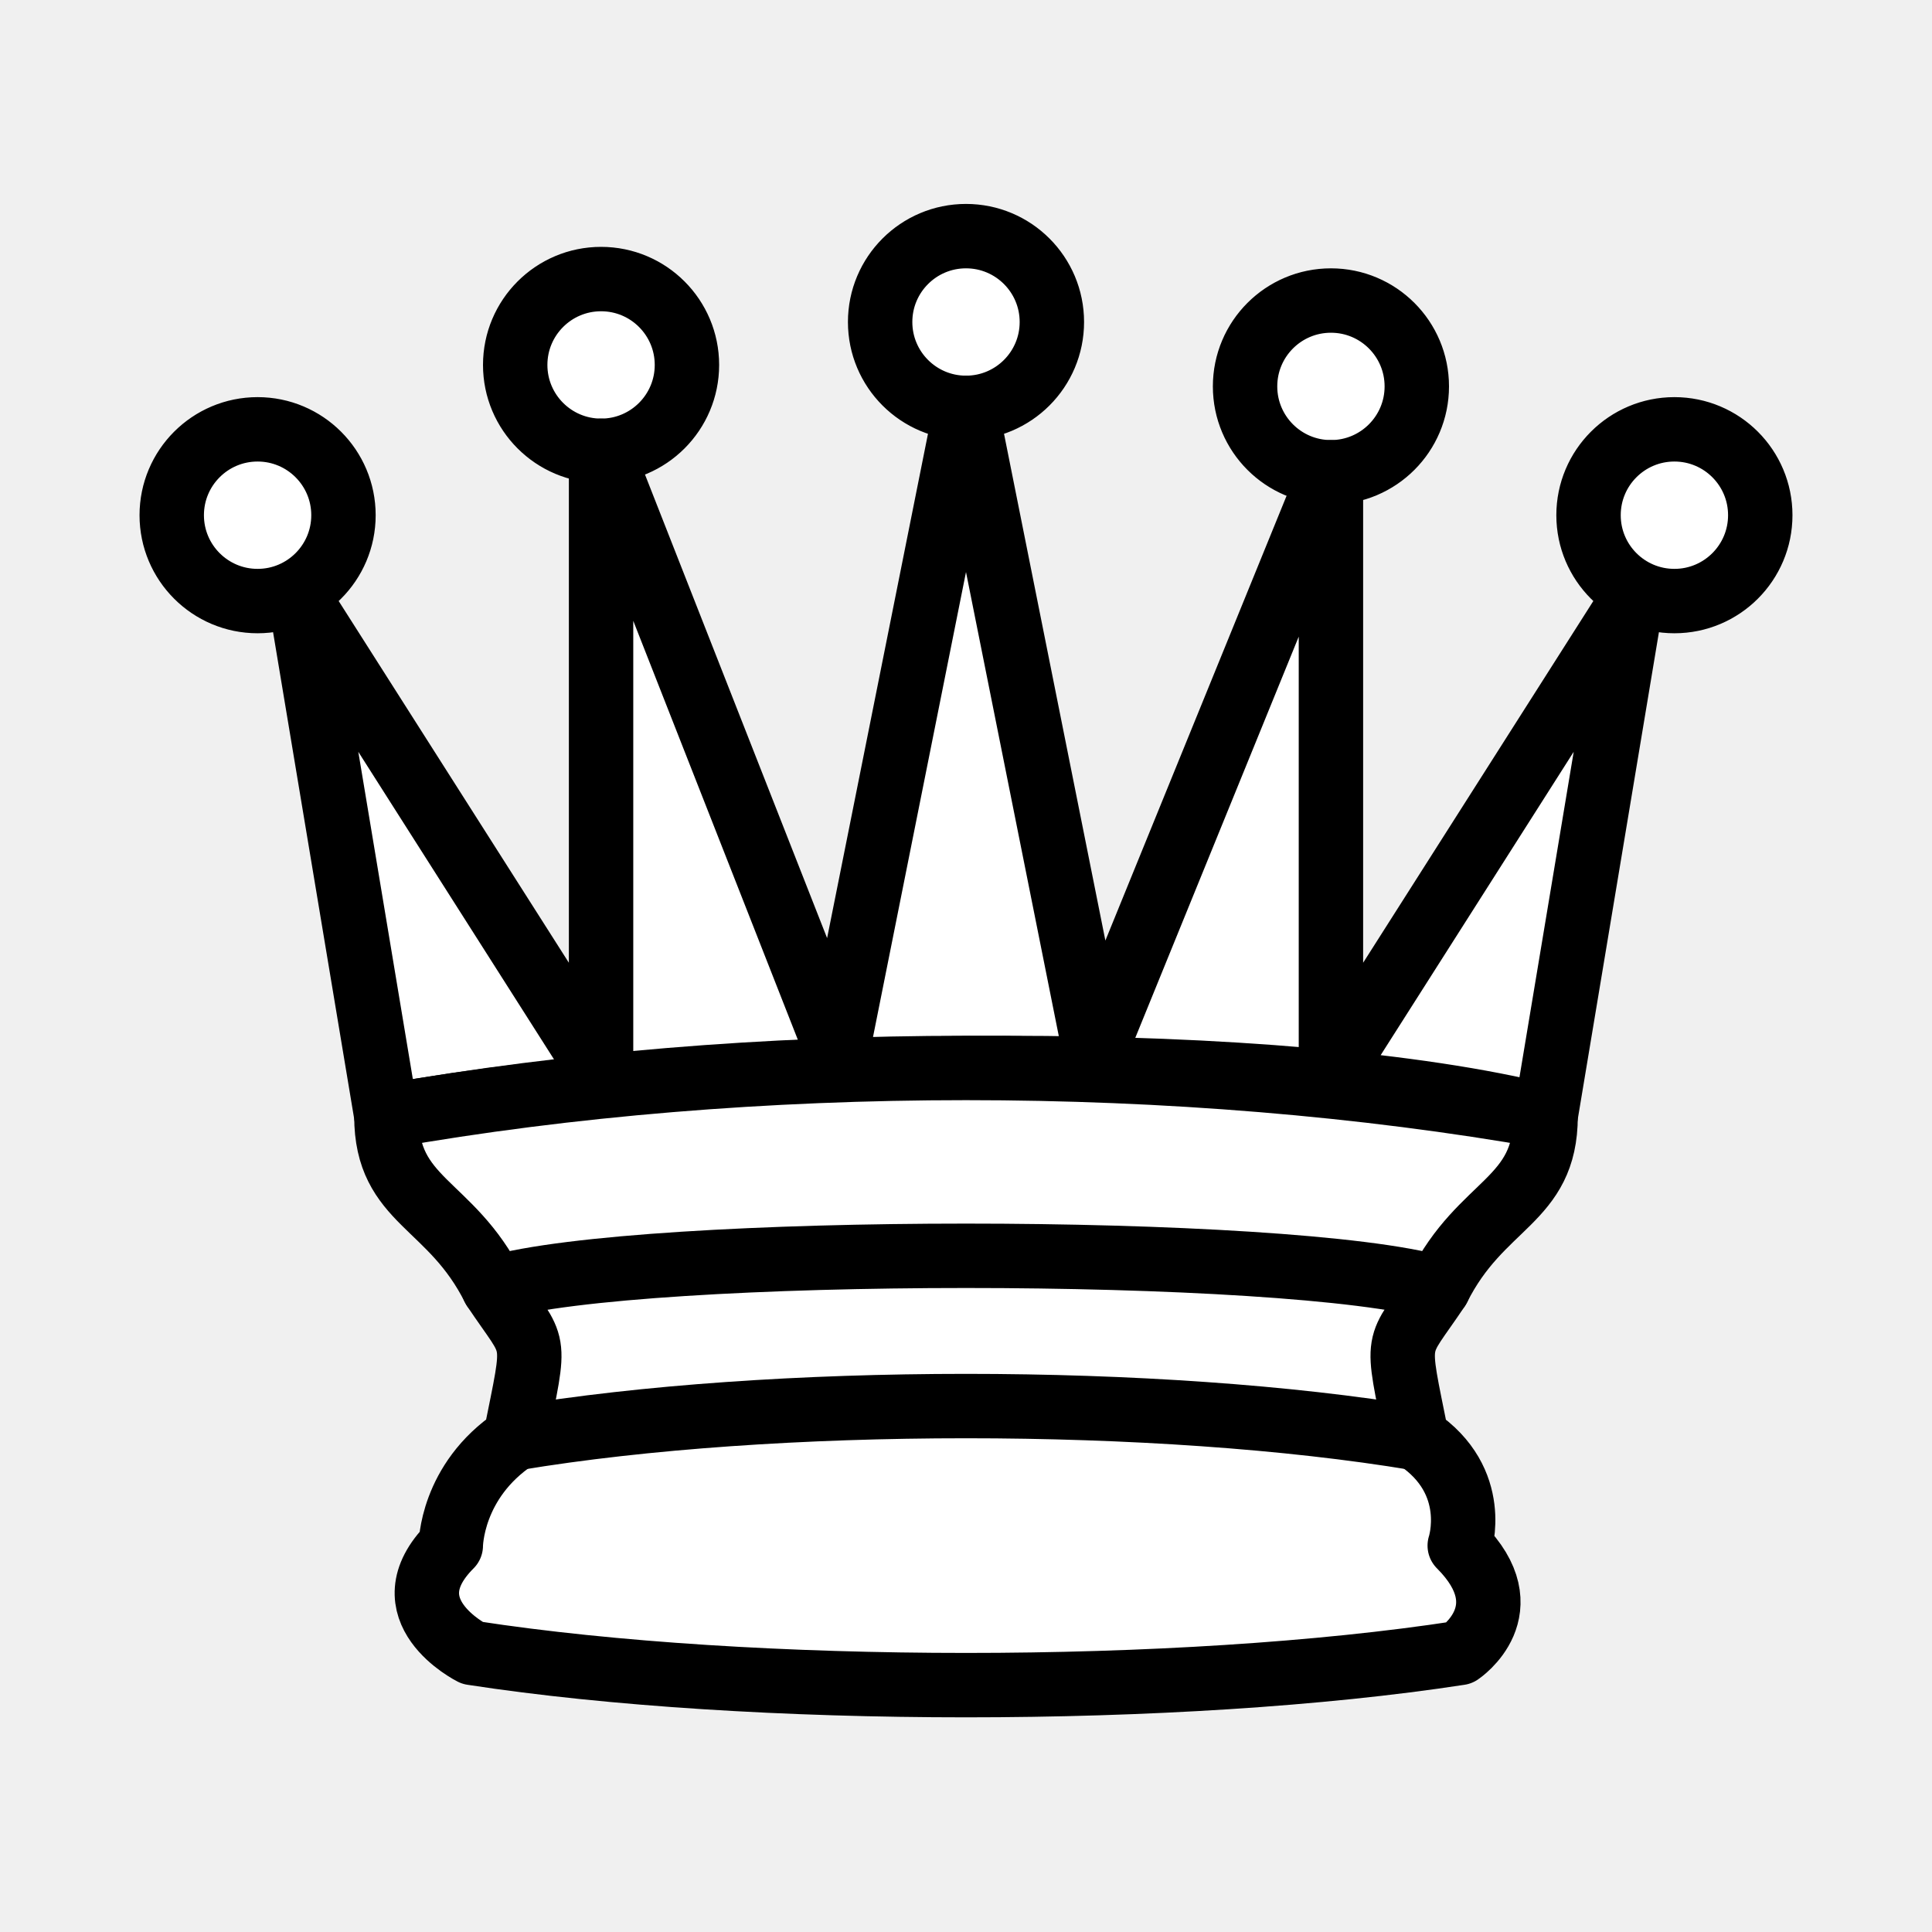
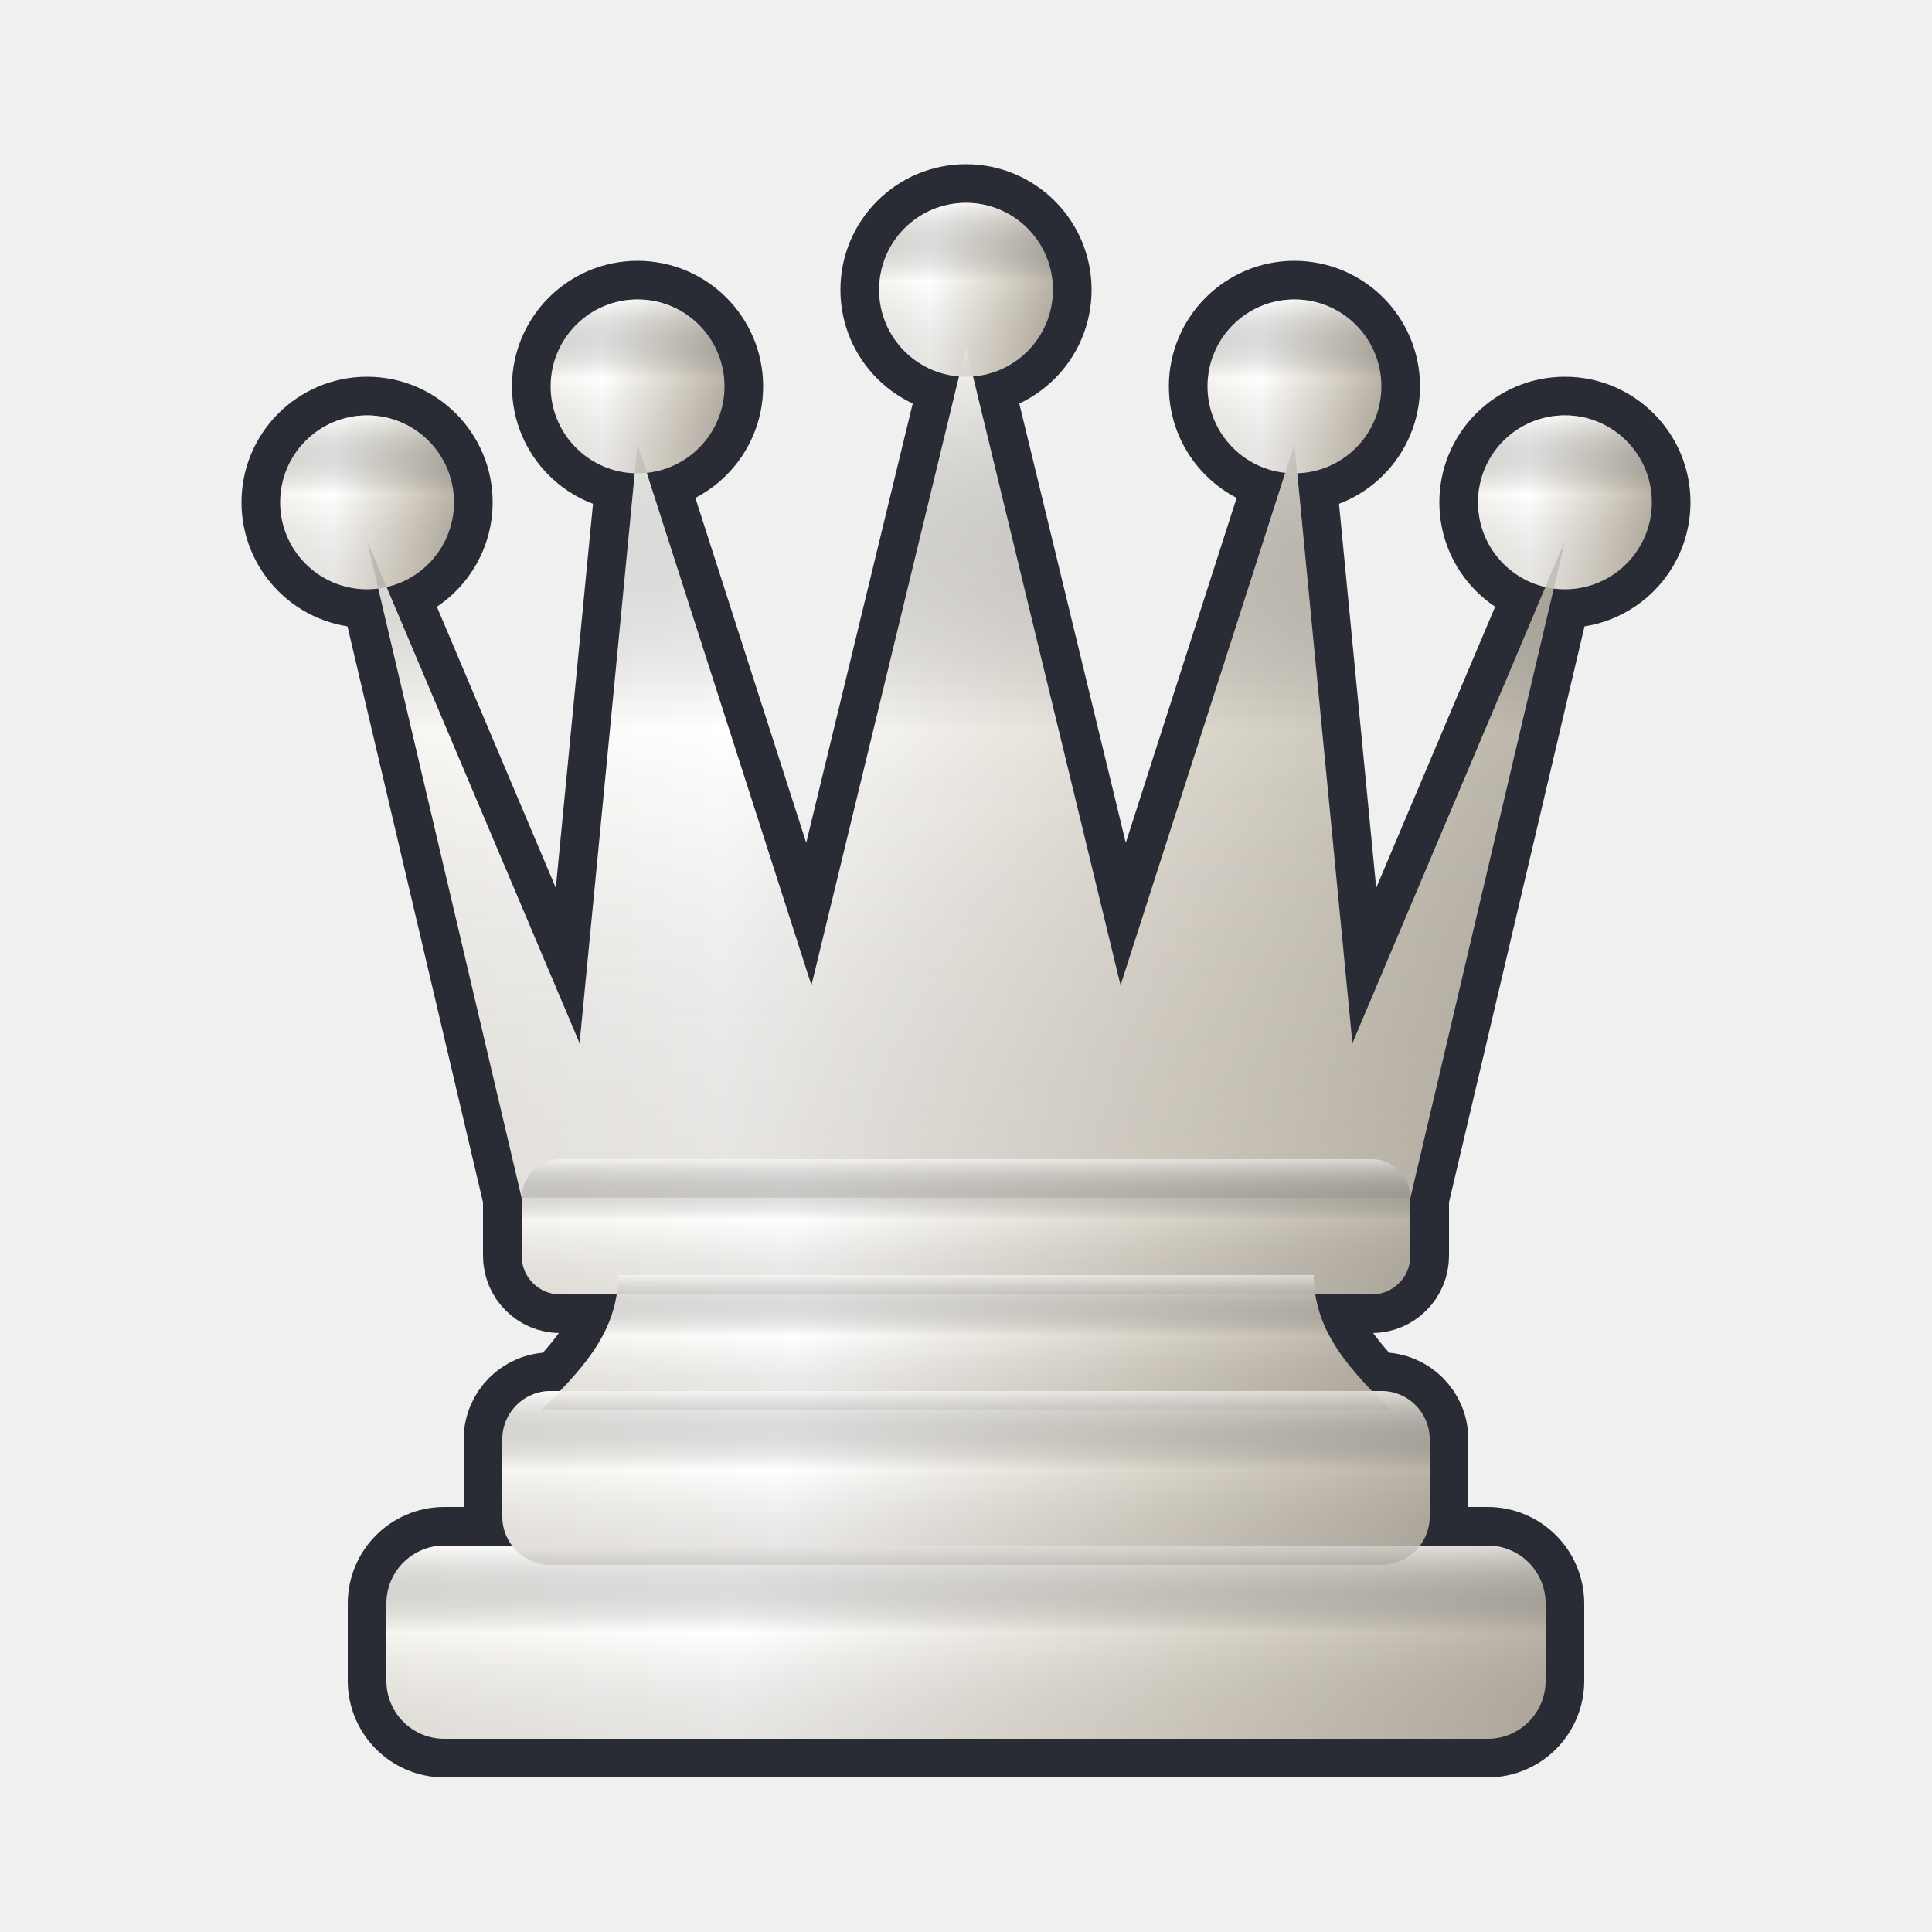
- <svg xmlns="http://www.w3.org/2000/svg" style="color-scheme:light only" width="45" height="45" viewBox="0 0 45 45">
-   <g fill="#fff" fill-rule="evenodd" stroke="#000" stroke-linecap="round" stroke-linejoin="round" stroke-width="1.5">
-     <path d="M8 12a2 2 0 1 1-4 0 2 2 0 1 1 4 0m16.5-4.5a2 2 0 1 1-4 0 2 2 0 1 1 4 0M41 12a2 2 0 1 1-4 0 2 2 0 1 1 4 0M16 8.5a2 2 0 1 1-4 0 2 2 0 1 1 4 0M33 9a2 2 0 1 1-4 0 2 2 0 1 1 4 0" />
-     <path stroke-linecap="butt" d="M9 26c8.5-1.5 21-1.5 27 0l2-12-7 11V11l-5.5 13.5-3-15-3 15-5.5-14V25L7 14z" />
-     <path stroke-linecap="butt" d="M9 26c0 2 1.5 2 2.5 4 1 1.5 1 1 .5 3.5-1.5 1-1.5 2.5-1.5 2.5-1.5 1.5.5 2.5.5 2.5 6.5 1 16.5 1 23 0 0 0 1.5-1 0-2.5 0 0 .5-1.5-1-2.5-.5-2.5-.5-2 .5-3.5 1-2 2.5-2 2.5-4-8.5-1.5-18.5-1.5-27 0z" />
-     <path fill="none" d="M11.5 30c3.5-1 18.5-1 22 0M12 33.5c6-1 15-1 21 0" />
+ <svg xmlns="http://www.w3.org/2000/svg" viewBox="0 0 100 100" width="100" height="100">
+   <defs>
+     <linearGradient id="h" x1="0" y1="0" x2="1" y2="0">
+       <stop offset="0" stop-color="#f7f5f0" />
+       <stop offset=".3" stop-color="#ffffff" />
+       <stop offset=".68" stop-color="#ddd8ce" />
+       <stop offset="1" stop-color="#b9b3a8" />
+     </linearGradient>
+     <linearGradient id="v" x1="0" y1="0" x2="0" y2="1">
+       <stop offset="0" stop-color="rgba(255,255,255,.55)" />
+       <stop offset=".45" stop-color="rgba(0,0,0,0)" />
+       <stop offset="1" stop-color="rgba(120,110,95,.18)" />
+     </linearGradient>
+     <g id="s">
+       <path d="M19 28 L30 54 L33 23 L42 51 L50 18 L58 51 L67 23 L70 54 L81 28 L73 62 H27Z" />
+       <circle cx="19" cy="26" r="4.5" />
+       <circle cx="33" cy="20" r="4.5" />
+       <circle cx="50" cy="15" r="4.5" />
+       <circle cx="67" cy="20" r="4.5" />
+       <circle cx="81" cy="26" r="4.5" />
+       <rect x="27" y="60" width="46" height="7" rx="2" />
+       <path d="M32 66 C32 69 30 71 28 73 H72 C70 71 68 69 68 66Z" />
+       <rect x="20" y="80" width="60" height="10" rx="3" />
+       <rect x="26" y="72" width="48" height="9" rx="2.5" />
+     </g>
+   </defs>
+   <use href="#s" fill="#2a2c35" stroke="#2a2c35" stroke-width="4" stroke-linejoin="round" />
+   <g fill="url(#h)">
+     <path d="M19 28 L30 54 L33 23 L42 51 L50 18 L58 51 L67 23 L70 54 L81 28 L73 62 H27Z" />
+     <circle cx="19" cy="26" r="4.5" />
+     <circle cx="33" cy="20" r="4.5" />
+     <circle cx="50" cy="15" r="4.5" />
+     <circle cx="67" cy="20" r="4.5" />
+     <circle cx="81" cy="26" r="4.5" />
+     <rect x="27" y="60" width="46" height="7" rx="2" />
+     <path d="M32 66 C32 69 30 71 28 73 H72 C70 71 68 69 68 66Z" />
+     <rect x="20" y="80" width="60" height="10" rx="3" />
+     <rect x="26" y="72" width="48" height="9" rx="2.5" />
+   </g>
+   <g fill="url(#v)">
+     <path d="M19 28 L30 54 L33 23 L42 51 L50 18 L58 51 L67 23 L70 54 L81 28 L73 62 H27Z" />
+     <circle cx="19" cy="26" r="4.5" />
+     <circle cx="33" cy="20" r="4.5" />
+     <circle cx="50" cy="15" r="4.5" />
+     <circle cx="67" cy="20" r="4.5" />
+     <circle cx="81" cy="26" r="4.5" />
+     <rect x="27" y="60" width="46" height="7" rx="2" />
+     <path d="M32 66 C32 69 30 71 28 73 H72 C70 71 68 69 68 66Z" />
+     <rect x="20" y="80" width="60" height="10" rx="3" />
+     <rect x="26" y="72" width="48" height="9" rx="2.5" />
  </g>
</svg>
